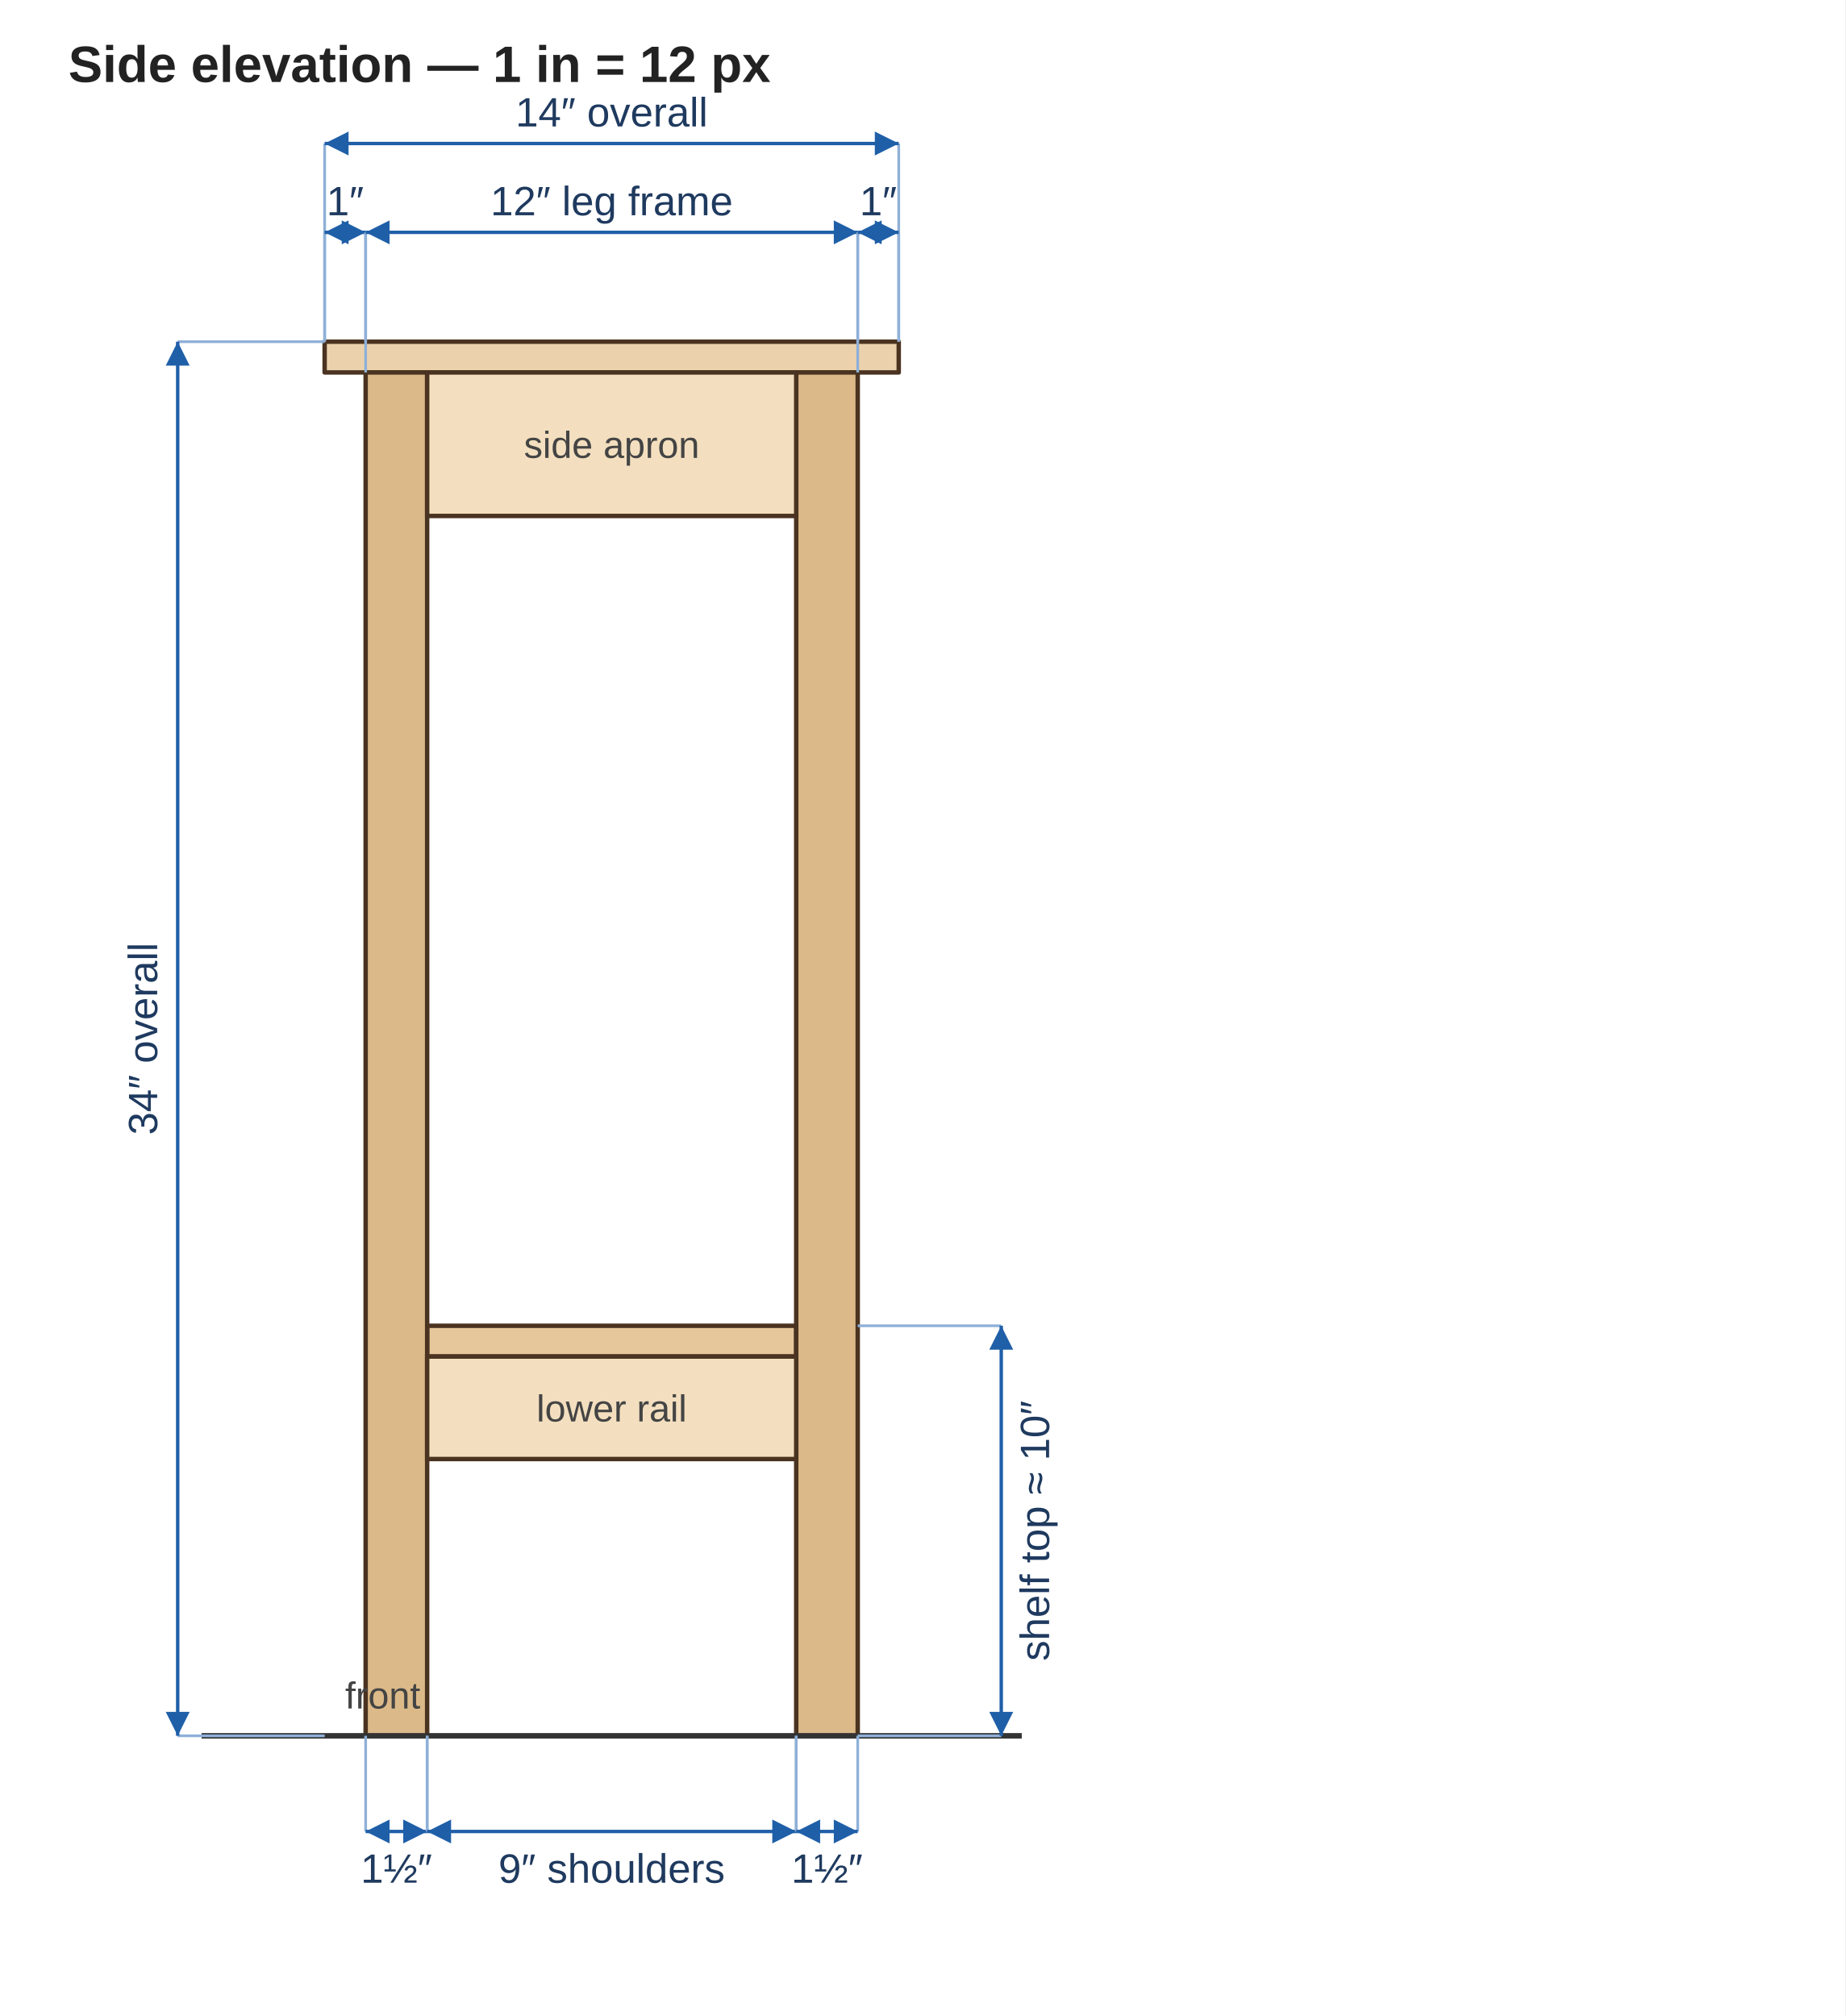
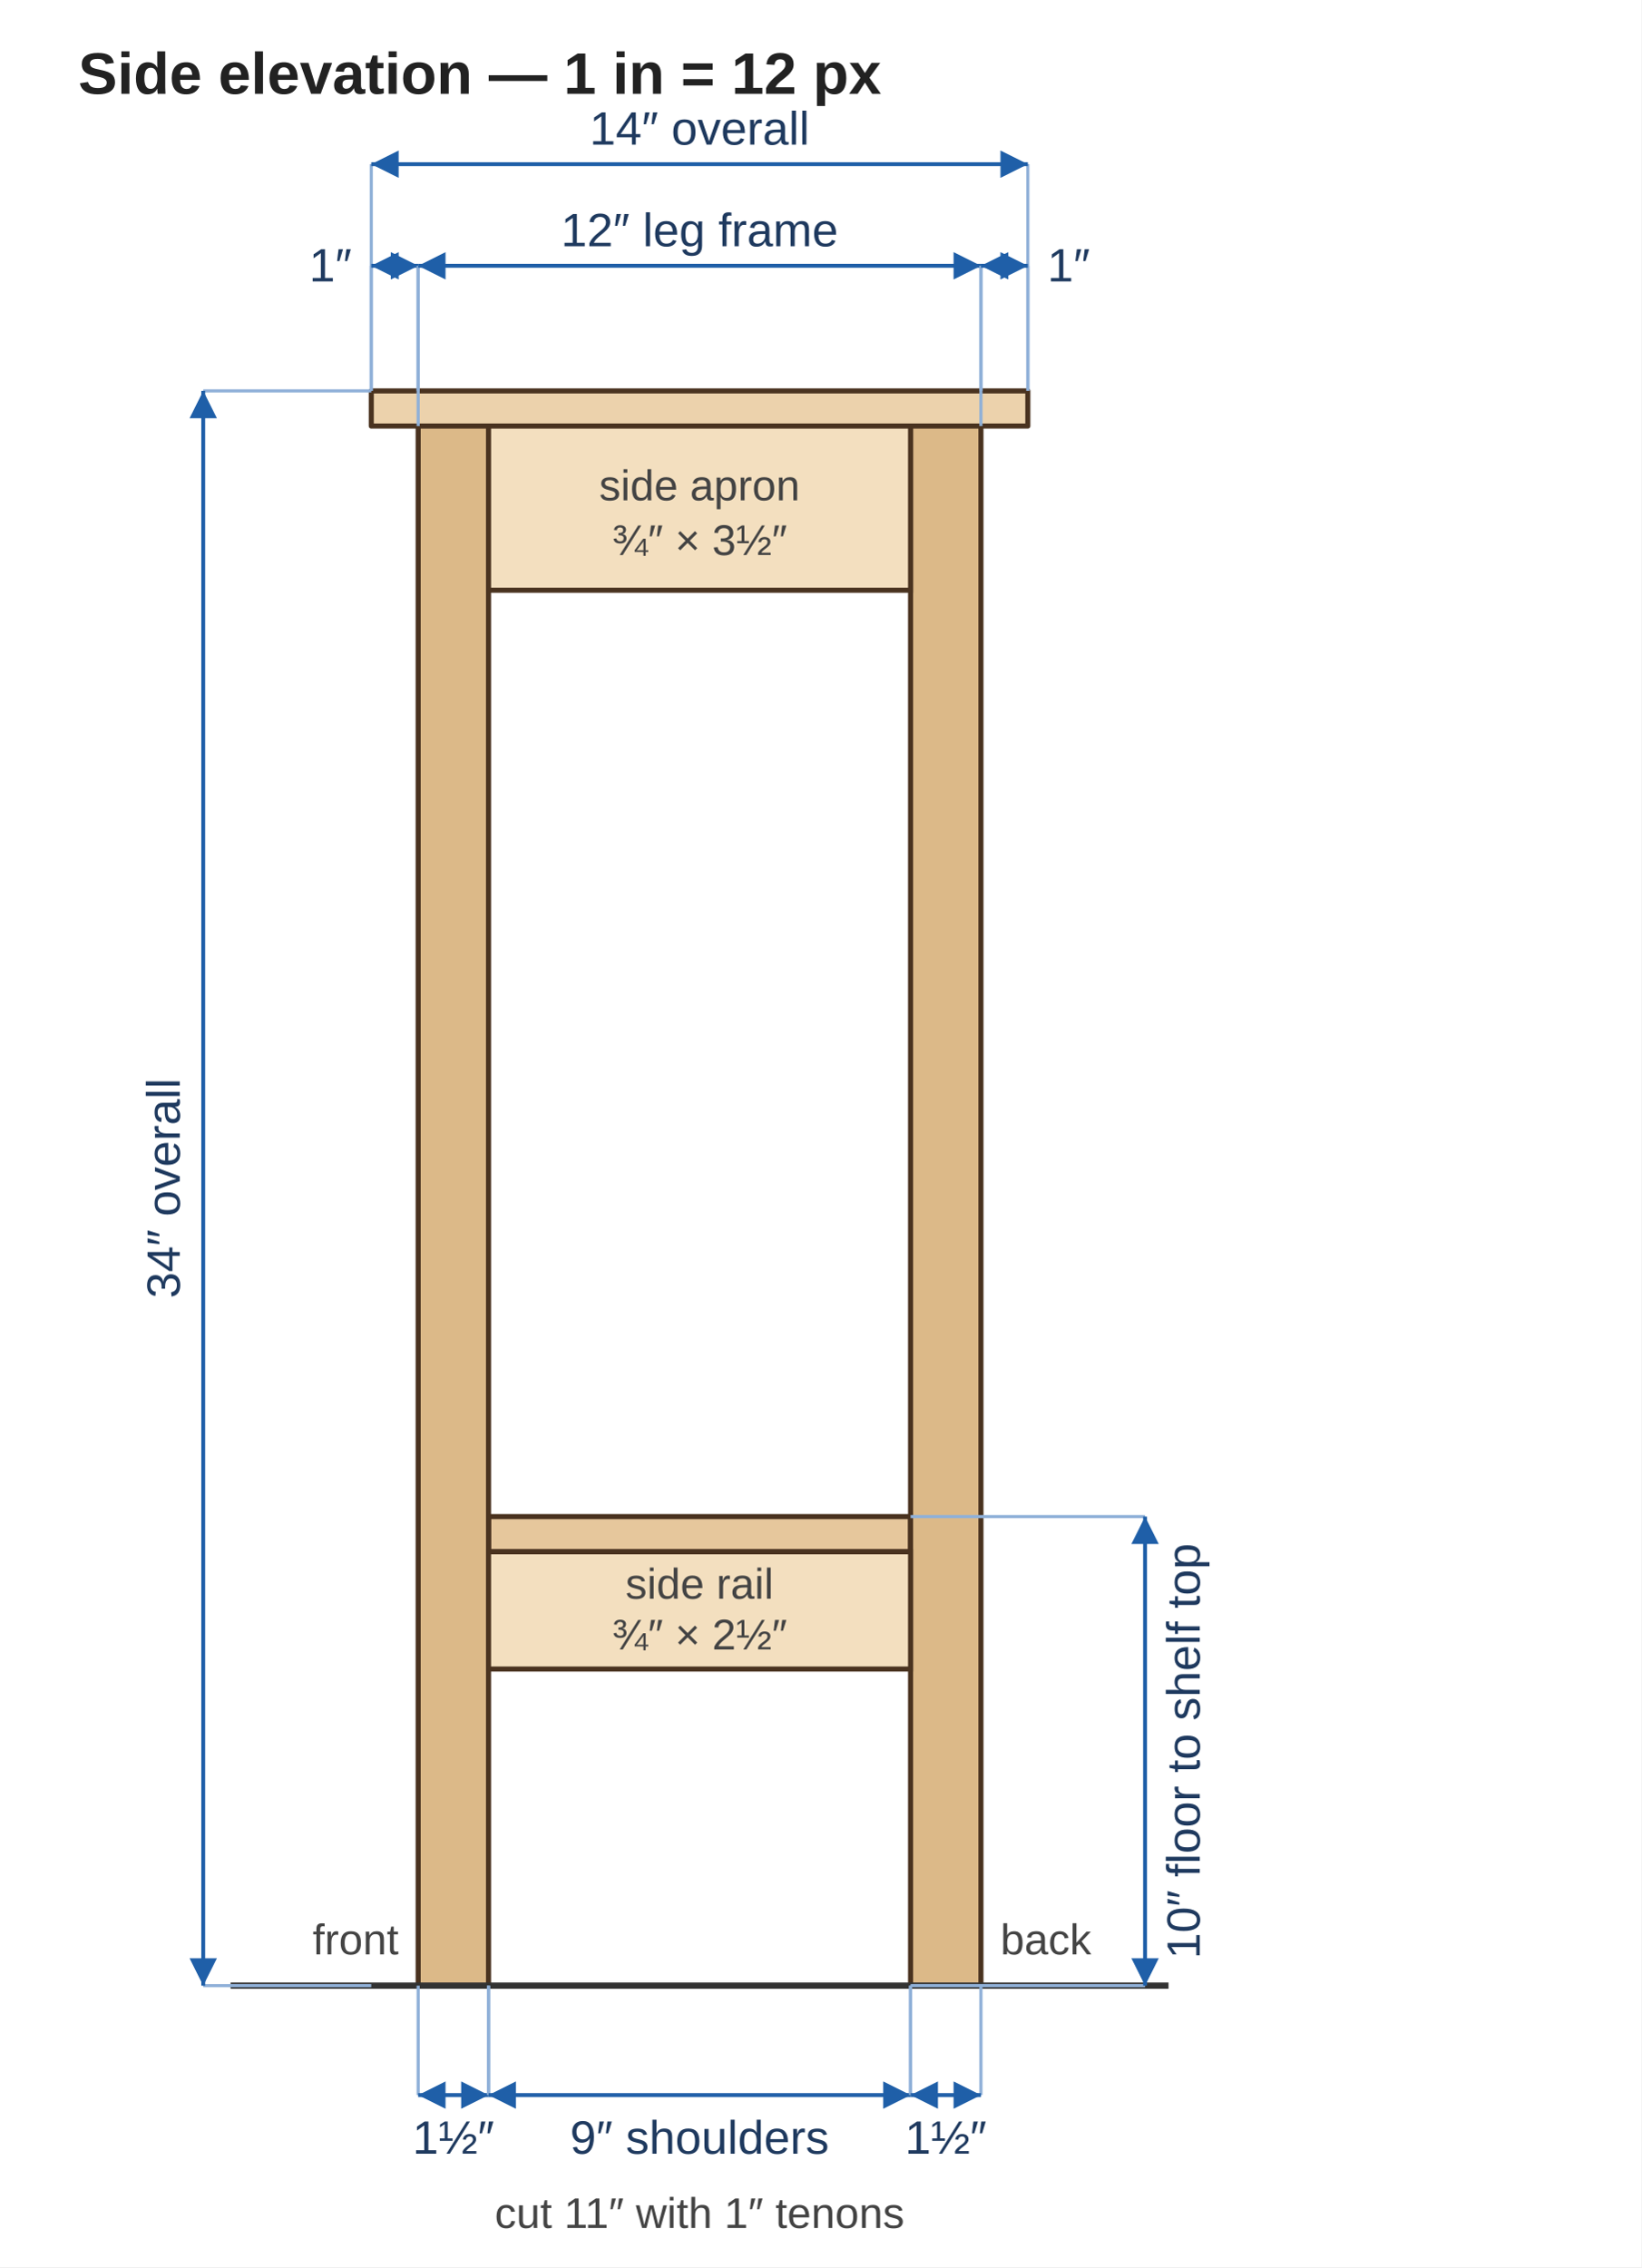
- <svg xmlns="http://www.w3.org/2000/svg" viewBox="0 0 540 590" width="540" height="590" role="img" aria-label="Cherry hallway console, side elevation">
+ <svg xmlns="http://www.w3.org/2000/svg" viewBox="0 0 420 580" width="420" height="580" role="img" aria-label="Cherry hallway console, side elevation">
  <style>
  .bg{fill:#fff}
  .wood{fill:#ecd2ac;stroke:#4a3320;stroke-width:1.3;stroke-linejoin:round}
  .leg{fill:#dcb988;stroke:#4a3320;stroke-width:1.3}
  .face{fill:#f3dfbf;stroke:#4a3320;stroke-width:1.3}
  .pull{fill:#5a3b26;stroke:#2b1a0f;stroke-width:1}
  .shelf{fill:#e6c79c;stroke:#4a3320;stroke-width:1.3}
  .hid{fill:none;stroke:#7a6a5a;stroke-width:1.1;stroke-dasharray:5 3}
  .spacer{fill:#cfc3b4;stroke:#6b5b4b;stroke-width:1}
  .floor{stroke:#333;stroke-width:1.6}
  .dim{stroke:#1f5fa8;stroke-width:1;fill:none}
  .ext{stroke:#8fb0d8;stroke-width:.8}
  .t{font:12px 'Helvetica Neue',Arial,sans-serif;fill:#1f3a5f}
  .n{font:11px 'Helvetica Neue',Arial,sans-serif;fill:#444}
  .h{font:600 15px 'Helvetica Neue',Arial,sans-serif;fill:#222}
</style>
  <defs>
    <marker id="a" viewBox="0 0 8 8" refX="8" refY="4" markerWidth="7" markerHeight="7" orient="auto-start-reverse">
      <path d="M0,0 L8,4 L0,8 z" fill="#1f5fa8" />
    </marker>
  </defs>
-   <rect class="bg" width="540" height="590" />
+   <rect class="bg" width="420" height="580" />
  <text class="h" x="20.0" y="24.0" text-anchor="start">Side elevation — 1 in = 12 px</text>
  <rect class="shelf" x="125.00" y="388.00" width="108.00" height="9.00" />
  <rect class="wood" x="95.00" y="100.00" width="168.00" height="9.00" />
  <rect class="leg" x="107.00" y="109.00" width="18.00" height="399.00" />
  <rect class="leg" x="233.00" y="109.00" width="18.00" height="399.00" />
  <rect class="face" x="125.00" y="109.00" width="108.00" height="42.00" />
  <rect class="face" x="125.00" y="397.00" width="108.00" height="30.00" />
  <line class="floor" x1="59.0" y1="508.0" x2="299.0" y2="508.0" />
-   <text class="n" x="179.0" y="134.0" text-anchor="middle">side apron</text>
-   <text class="n" x="179.0" y="416.0" text-anchor="middle">lower rail</text>
-   <text class="n" x="101.0" y="500.0" text-anchor="start">front</text>
+   <text class="n" x="179.0" y="128.0" text-anchor="middle">side apron</text>
+   <text class="n" x="179.0" y="142.0" text-anchor="middle">¾″ × 3½″</text>
+   <text class="n" x="179.0" y="409.0" text-anchor="middle">side rail</text>
+   <text class="n" x="179.0" y="422.0" text-anchor="middle">¾″ × 2½″</text>
+   <text class="n" x="102.0" y="500.0" text-anchor="end">front</text>
+   <text class="n" x="256.0" y="500.0" text-anchor="start">back</text>
  <line class="ext" x1="95.0" y1="42.0" x2="95.0" y2="100.0" />
  <line class="ext" x1="263.0" y1="42.0" x2="263.0" y2="100.0" />
  <line class="dim" x1="95.0" y1="42.0" x2="263.0" y2="42.0" marker-start="url(#a)" marker-end="url(#a)" />
  <text class="t" x="179.0" y="37.0" text-anchor="middle">14″ overall</text>
  <line class="ext" x1="95.0" y1="68.0" x2="95.0" y2="100.0" />
  <line class="ext" x1="107.0" y1="68.0" x2="107.0" y2="100.0" />
  <line class="dim" x1="95.0" y1="68.0" x2="107.0" y2="68.0" marker-start="url(#a)" marker-end="url(#a)" />
-   <text class="t" x="101.0" y="63.0" text-anchor="middle">1″</text>
+   <text class="t" x="101.0" y="63.0" text-anchor="middle" />
  <line class="ext" x1="107.0" y1="68.0" x2="107.0" y2="109.0" />
  <line class="ext" x1="251.0" y1="68.0" x2="251.0" y2="109.0" />
  <line class="dim" x1="107.0" y1="68.0" x2="251.0" y2="68.0" marker-start="url(#a)" marker-end="url(#a)" />
  <text class="t" x="179.0" y="63.0" text-anchor="middle">12″ leg frame</text>
  <line class="ext" x1="251.0" y1="68.0" x2="251.0" y2="100.0" />
  <line class="ext" x1="263.0" y1="68.0" x2="263.0" y2="100.0" />
  <line class="dim" x1="251.0" y1="68.0" x2="263.0" y2="68.0" marker-start="url(#a)" marker-end="url(#a)" />
-   <text class="t" x="257.0" y="63.0" text-anchor="middle">1″</text>
+   <text class="t" x="257.0" y="63.0" text-anchor="middle" />
+   <text class="t" x="90.0" y="72.0" text-anchor="end">1″</text>
+   <text class="t" x="268.0" y="72.0" text-anchor="start">1″</text>
  <line class="ext" x1="52.0" y1="100.0" x2="95.0" y2="100.0" />
  <line class="ext" x1="52.0" y1="508.0" x2="95.0" y2="508.0" />
  <line class="dim" x1="52.0" y1="100.0" x2="52.0" y2="508.0" marker-start="url(#a)" marker-end="url(#a)" />
  <text class="t" transform="translate(46.0,304.0) rotate(-90)" text-anchor="middle">34″ overall</text>
-   <line class="ext" x1="293.0" y1="388.0" x2="251.0" y2="388.0" />
-   <line class="ext" x1="293.0" y1="508.0" x2="251.0" y2="508.0" />
+   <line class="ext" x1="293.0" y1="388.0" x2="233.0" y2="388.0" />
+   <line class="ext" x1="293.0" y1="508.0" x2="233.0" y2="508.0" />
  <line class="dim" x1="293.0" y1="388.0" x2="293.0" y2="508.0" marker-start="url(#a)" marker-end="url(#a)" />
-   <text class="t" transform="translate(307.0,448.0) rotate(-90)" text-anchor="middle">shelf top ≈ 10″</text>
+   <text class="t" transform="translate(307.0,448.0) rotate(-90)" text-anchor="middle">10″ floor to shelf top</text>
  <line class="ext" x1="107.0" y1="536.0" x2="107.0" y2="508.0" />
  <line class="ext" x1="125.0" y1="536.0" x2="125.0" y2="508.0" />
  <line class="dim" x1="107.0" y1="536.0" x2="125.0" y2="536.0" marker-start="url(#a)" marker-end="url(#a)" />
  <text class="t" x="116.0" y="551.0" text-anchor="middle">1½″</text>
  <line class="ext" x1="125.0" y1="536.0" x2="125.0" y2="508.0" />
  <line class="ext" x1="233.0" y1="536.0" x2="233.0" y2="508.0" />
  <line class="dim" x1="125.0" y1="536.0" x2="233.0" y2="536.0" marker-start="url(#a)" marker-end="url(#a)" />
  <text class="t" x="179.0" y="551.0" text-anchor="middle">9″ shoulders</text>
  <line class="ext" x1="233.0" y1="536.0" x2="233.0" y2="508.0" />
  <line class="ext" x1="251.0" y1="536.0" x2="251.0" y2="508.0" />
  <line class="dim" x1="233.0" y1="536.0" x2="251.0" y2="536.0" marker-start="url(#a)" marker-end="url(#a)" />
  <text class="t" x="242.0" y="551.0" text-anchor="middle">1½″</text>
+   <text class="n" x="179.0" y="570.0" text-anchor="middle">cut 11″ with 1″ tenons</text>
</svg>
